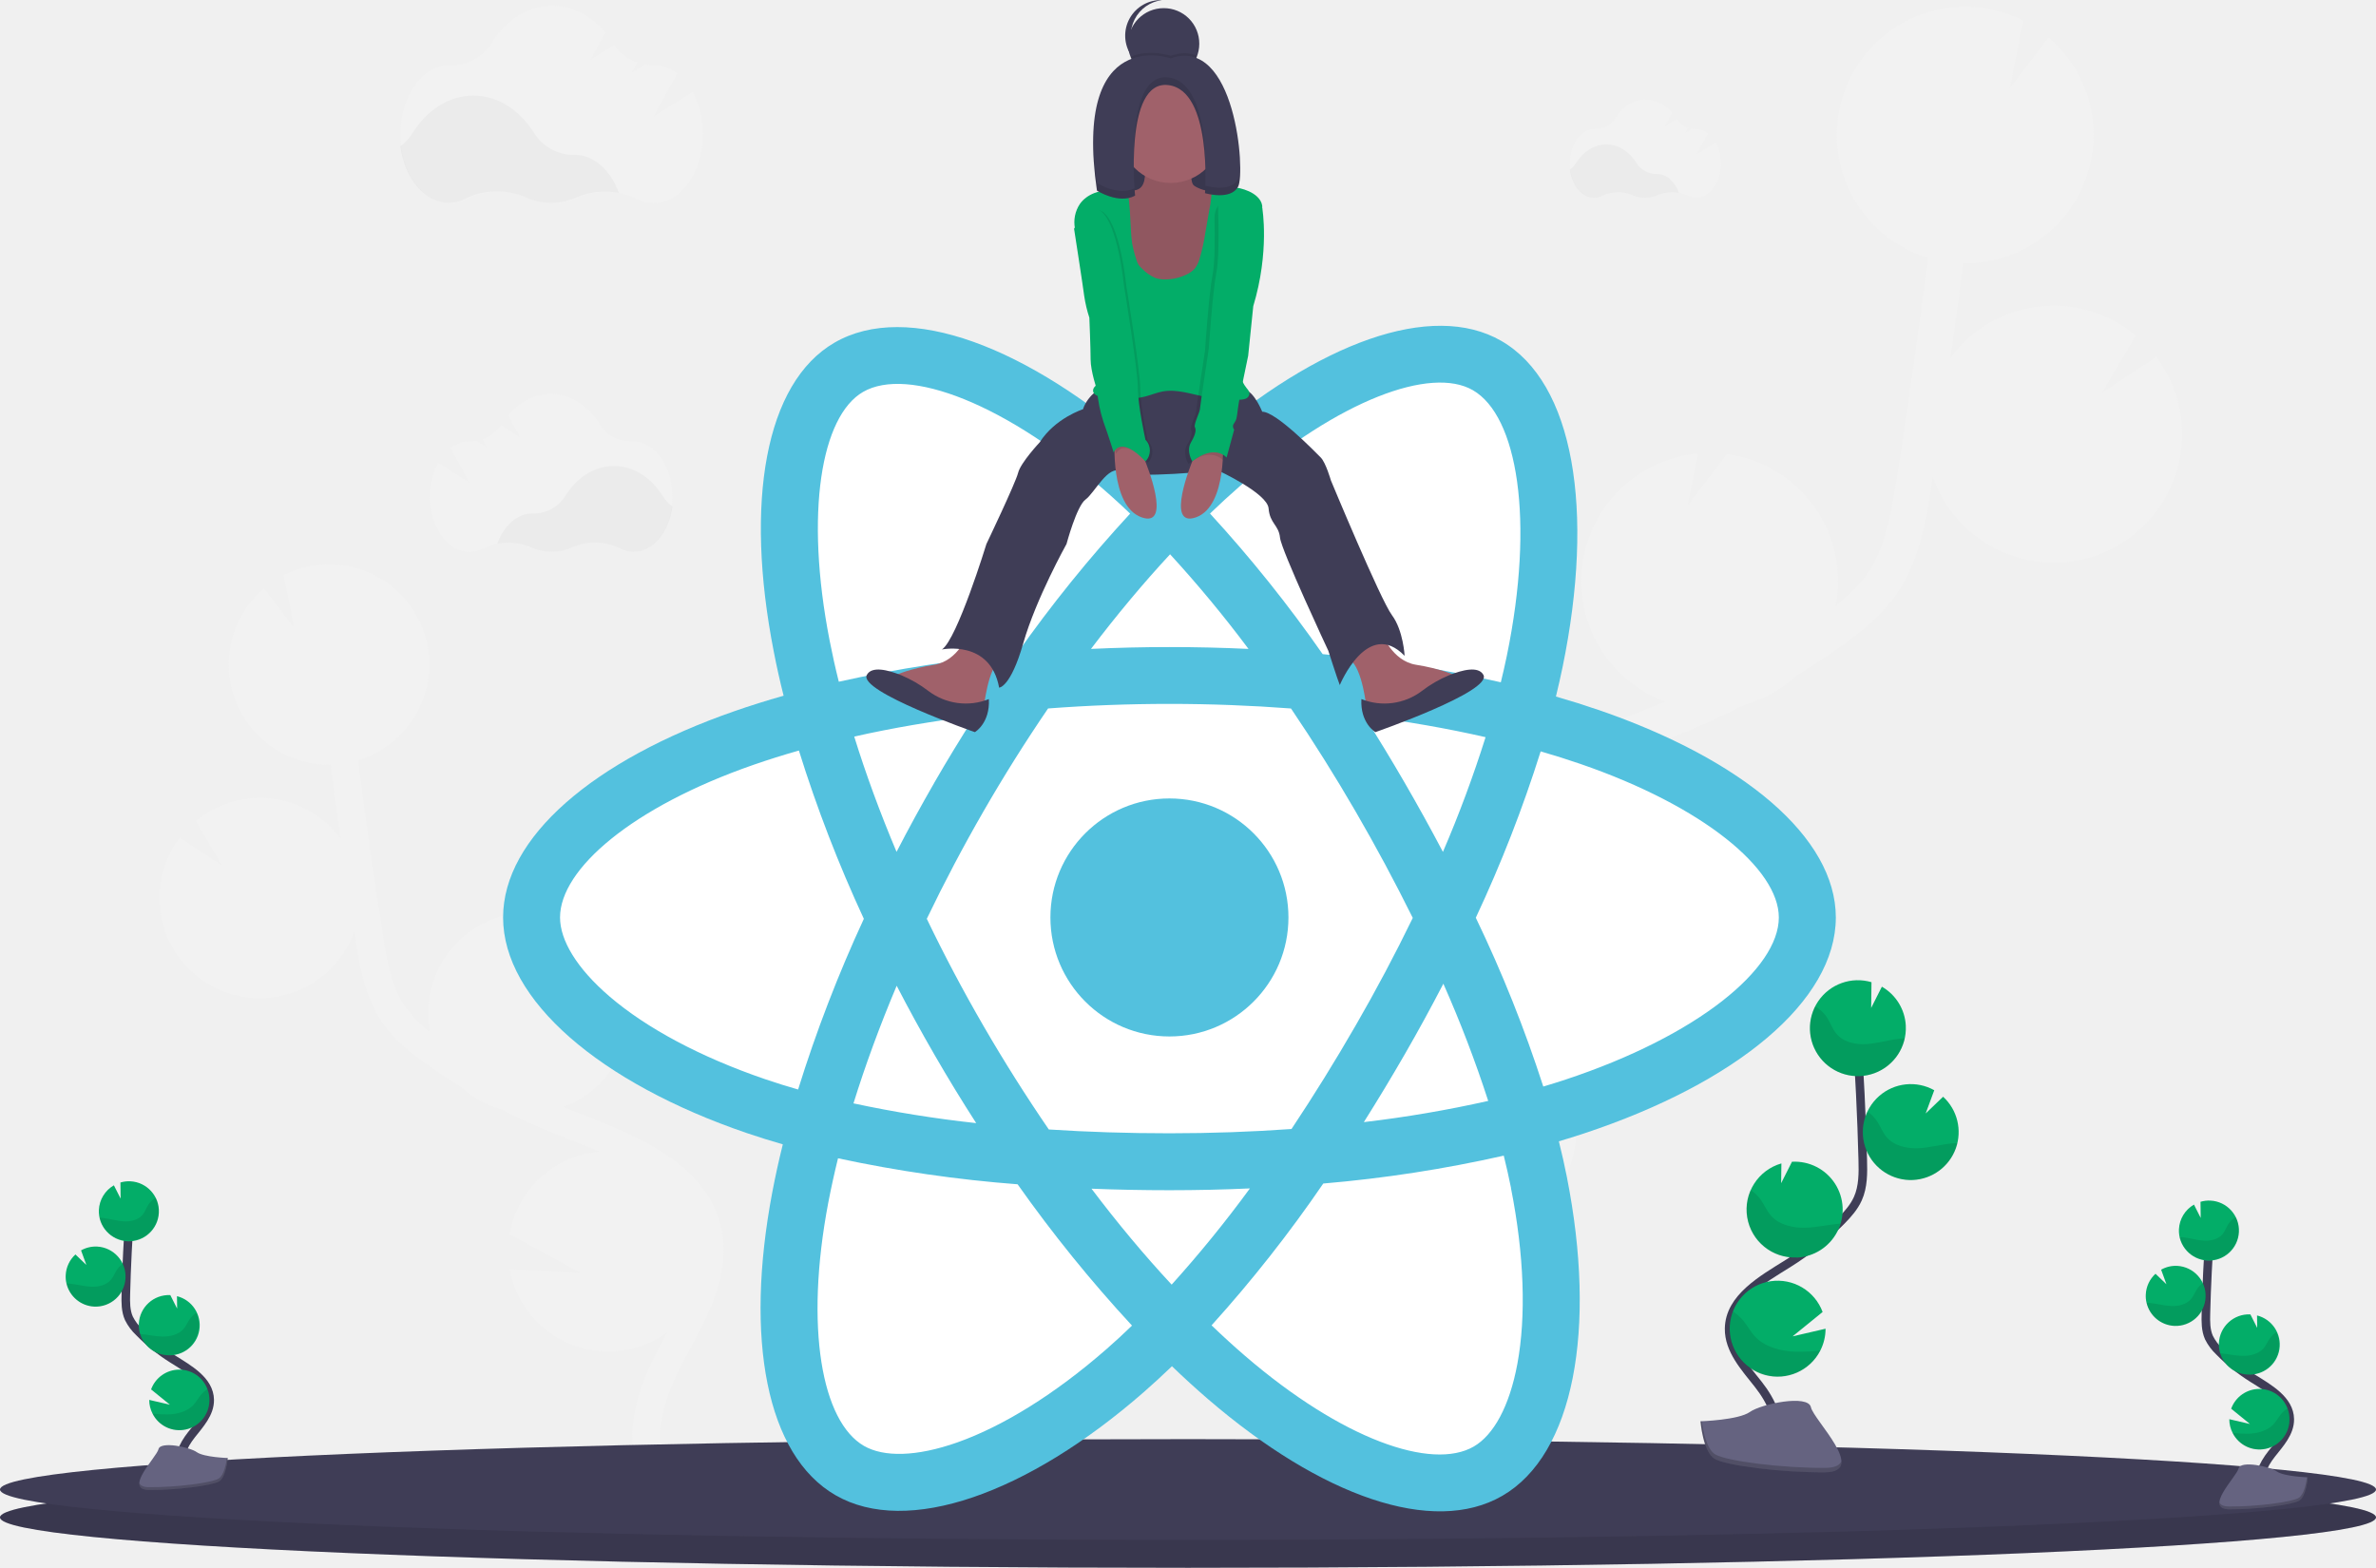
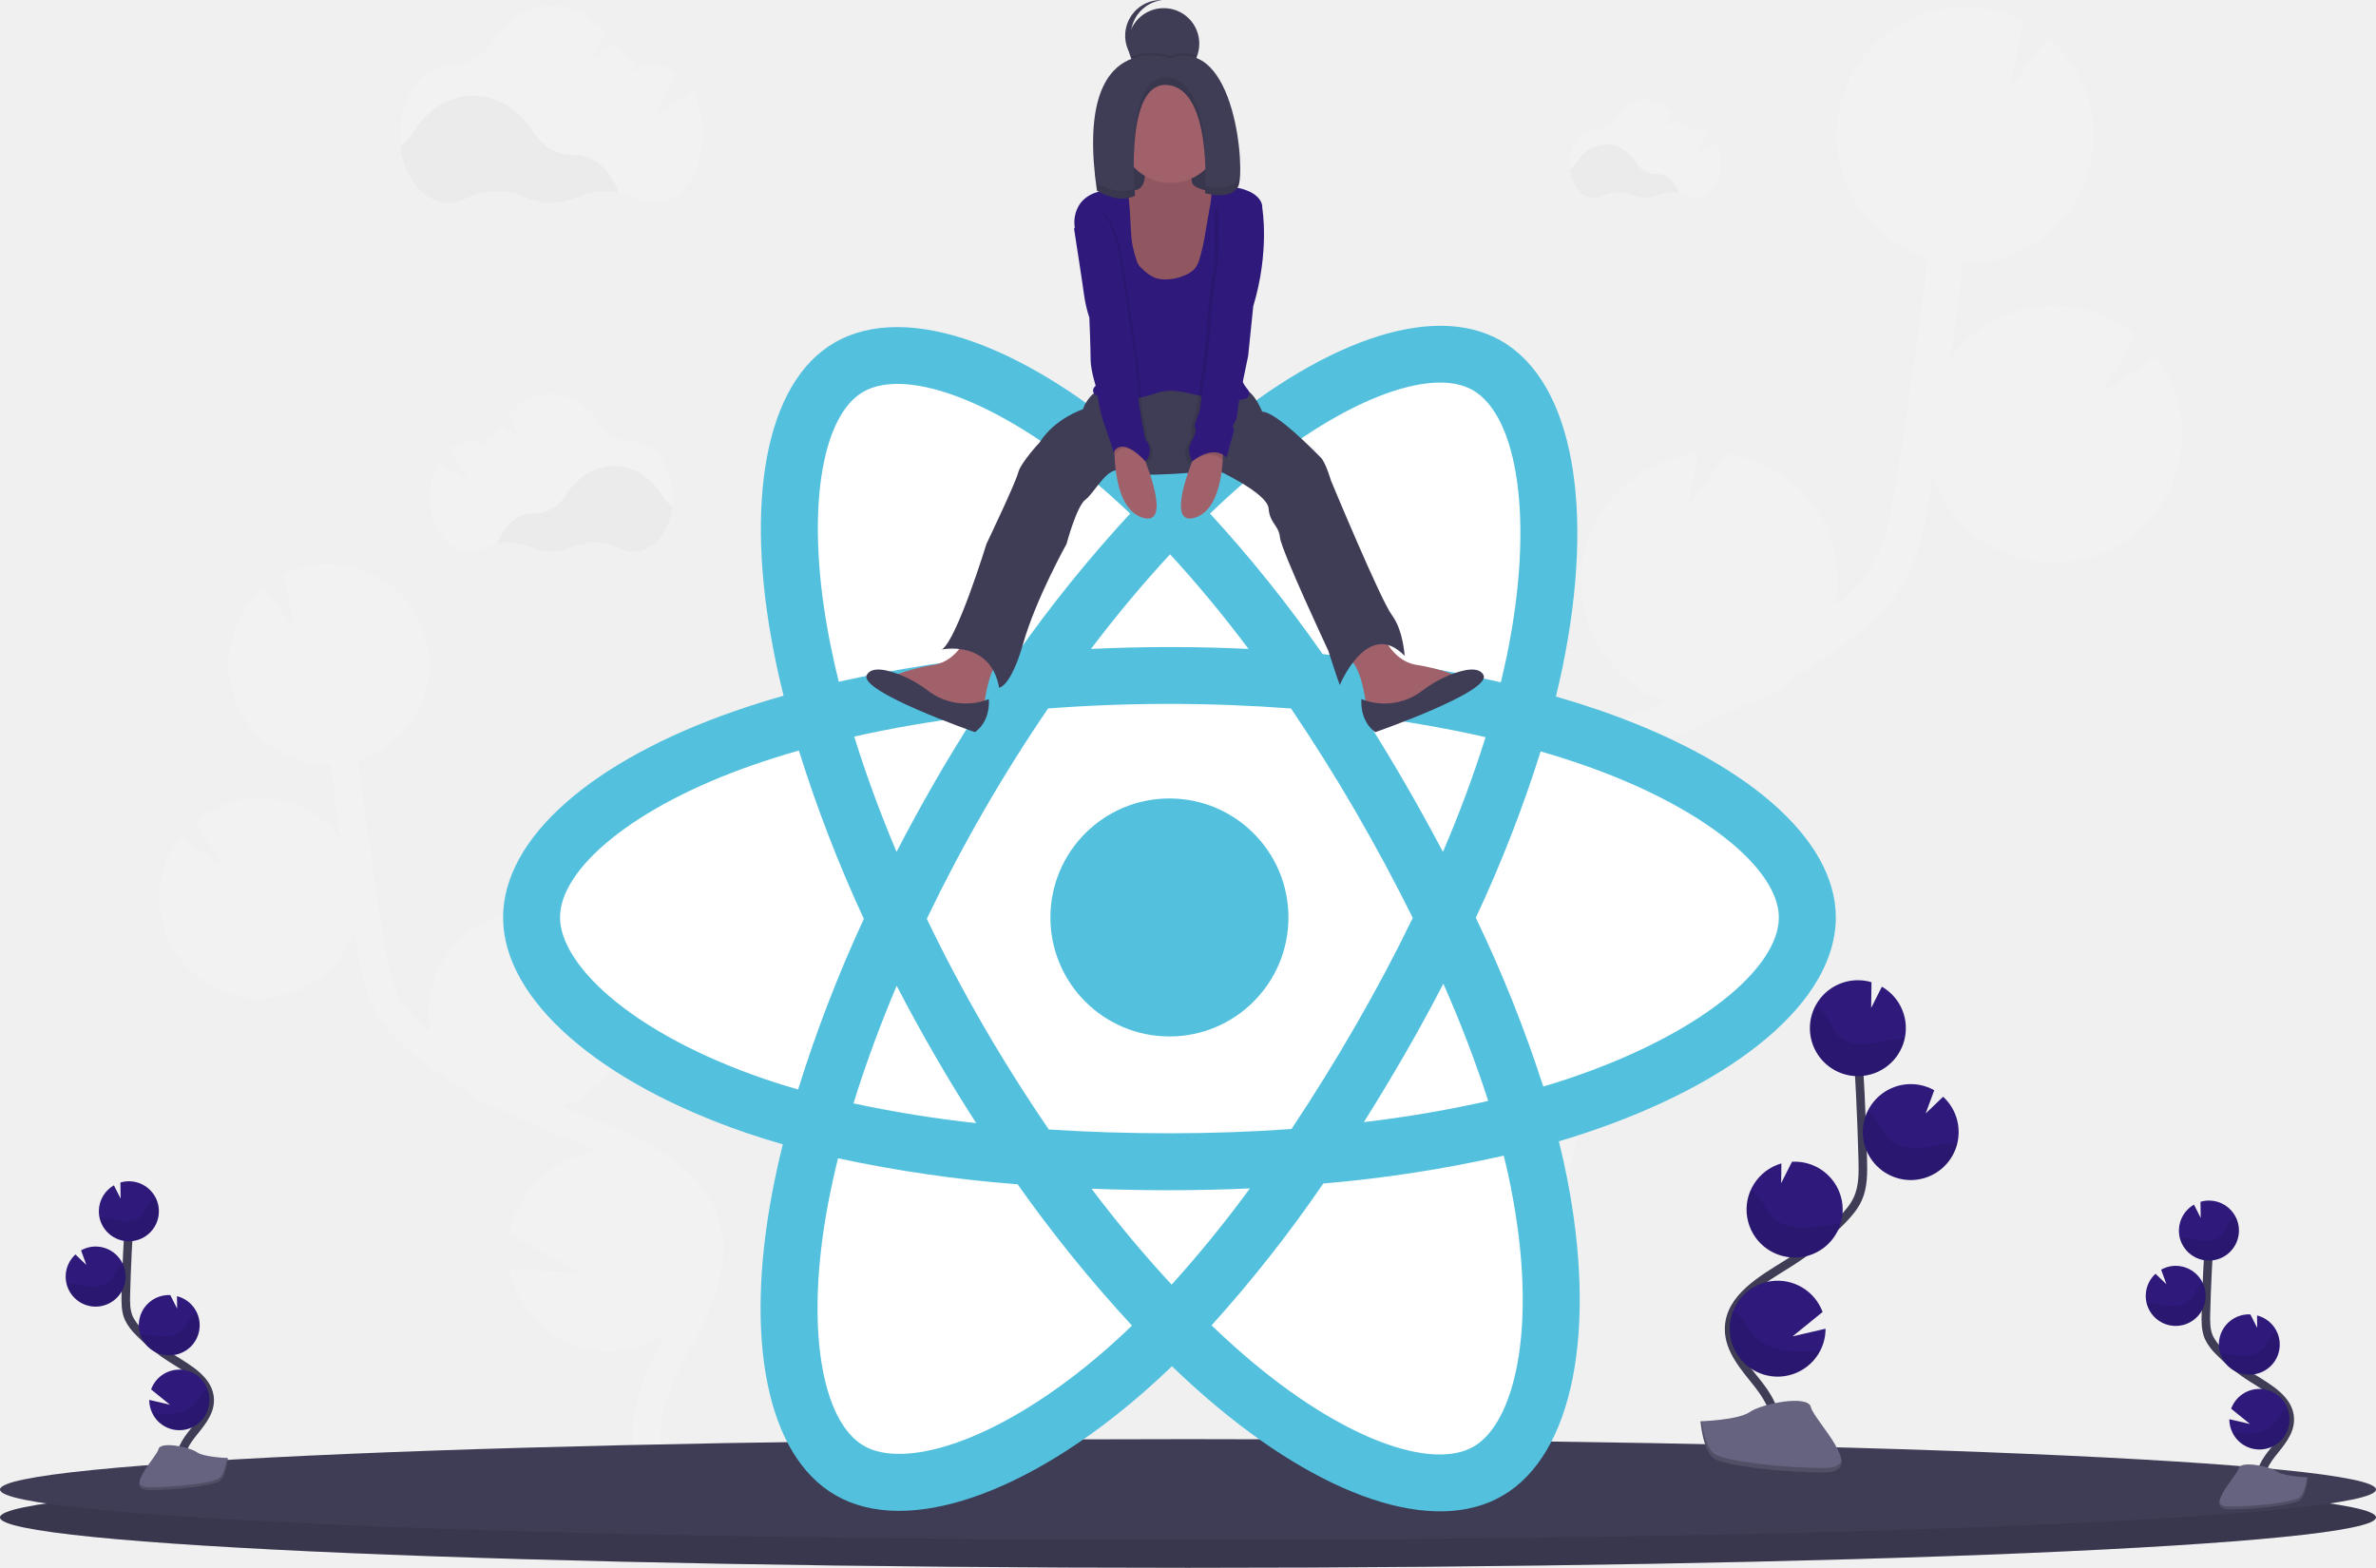
<svg xmlns="http://www.w3.org/2000/svg" data-name="Layer 1" width="1108" height="731.18" viewBox="0 0 1108 731.18">
  <path d="M767.68 330.79l6.89-2.7c.66-.26 1.31-.54 2-.81a59.85 59.85 0 0115.28-115.77l-4.8 24.2 18.22-23.92h.16a59.87 59.87 0 0151.16 67.45c-.15 1.13-.39 2.23-.6 3.34 5.61-4.43 10.87-9.32 14.81-15 8-11.54 10.71-25.76 13.47-43.17 5.47-34.48 10.4-69.34 14.84-104.18a59.83 59.83 0 01-42-65.36c.25-1.82.6-3.59 1-5.34.1-.44.2-.88.31-1.31.43-1.69.91-3.35 1.47-5 .09-.27.21-.52.3-.78.5-1.37 1-2.72 1.65-4 .22-.5.44-1 .67-1.47a57.69 57.69 0 012.22-4.19c.27-.45.56-.88.83-1.33.62-1 1.27-2 1.94-2.93.36-.5.71-1 1.08-1.49l.27-.39a59.81 59.81 0 0174.64-17l-6.24 31.49 18-23.64a59.5 59.5 0 0116.32 68.62h.07c-.17.4-.38.78-.55 1.18-.33.74-.67 1.47-1 2.2-.46.93-1 1.84-1.45 2.74-.38.68-.75 1.36-1.16 2-.59 1-1.23 1.9-1.87 2.83-.38.54-.73 1.1-1.12 1.63-1 1.39-2.12 2.72-3.26 4-.4.45-.83.86-1.25 1.3-.81.86-1.62 1.71-2.48 2.52-.53.5-1.09 1-1.64 1.46-.79.7-1.6 1.38-2.43 2-.59.47-1.19.92-1.79 1.36a77.101 77.101 0 01-4.45 2.96c-1 .61-2.05 1.17-3.1 1.72-.53.27-1 .57-1.59.83-1.58.77-3.2 1.48-4.85 2.11-.31.12-.64.21-.95.32-1.38.5-2.77 1-4.18 1.35-.61.17-1.23.31-1.85.46-1.15.28-2.31.54-3.48.76q-1 .18-2.07.33c-1.15.17-2.31.3-3.48.4-.69.06-1.37.12-2.07.16-1.26.06-2.53.07-3.8.06a2.08 2.08 0 00-.25 0q-2.82 22-5.92 44a59.82 59.82 0 0186.4-10.32l-15.68 26.58 25.21-16.59a59.68 59.68 0 0111.5 44.16 58.76 58.76 0 01-4.5 15.94 59.83 59.83 0 01-111.19-4c-.23 1.48-.45 3-.68 4.46-2.44 15.35-5.47 34.46-16.23 50-7.29 10.56-17.33 18.36-27.09 25.22q-9.52 6.7-19.48 12.77a59.85 59.85 0 01-24.53 13.74q-16 8.19-32.69 14.81l-6.95 2.72c-6.25 2.44-12.65 4.94-19 7.6 1 .09 2 .17 3 .3a59.9 59.9 0 0150.86 49.05l-42.31 23.11 42.18-1.89A59.16 59.16 0 01797 450.13a59.87 59.87 0 01-82.7 11.74l2.1 3.91c1.4 2.58 2.78 5.15 4.12 7.7 18.33 34.74 19.66 64.74 3.75 84.49l-13-10.45c15.49-19.22 3.2-49.77-5.5-66.27-1.32-2.5-2.68-5-4-7.56-11.77-21.83-25.12-46.57-19.77-72.9 8-39.7 51.05-56.5 85.68-70zM269.6 519.01l-5.38-2.11c-.52-.2-1-.43-1.54-.63a46.75 46.75 0 00-11.94-90.42l3.75 18.9-14.22-18.68h-.13a46.76 46.76 0 00-40 52.68c.12.89.31 1.74.47 2.61a55.84 55.84 0 01-11.56-11.73c-6.23-9-8.37-20.12-10.53-33.71-4.23-26.93-8.07-54.15-11.52-81.33a46.72 46.72 0 0032.77-51.05c-.2-1.42-.47-2.8-.79-4.17l-.24-1a48.36 48.36 0 00-1.15-3.88c-.07-.21-.16-.41-.24-.61a48.24 48.24 0 00-1.28-3.15c-.18-.38-.35-.77-.53-1.15-.54-1.11-1.11-2.2-1.73-3.26-.21-.36-.44-.7-.65-1-.49-.78-1-1.55-1.52-2.29-.28-.39-.55-.79-.84-1.17l-.21-.3a46.76 46.76 0 00-58.29-13.32l4.88 24.6-14.07-18.46a46.48 46.48 0 00-12.75 53.59h-.05c.13.31.29.61.43.92.26.58.52 1.15.8 1.72q.54 1.08 1.14 2.13c.29.54.58 1.07.9 1.59.46.75 1 1.48 1.46 2.21.3.42.57.86.88 1.27.8 1.08 1.65 2.12 2.54 3.13.31.35.65.67 1 1 .63.67 1.27 1.33 1.94 2 .41.4.85.77 1.28 1.14q.93.83 1.89 1.59c.46.36.93.71 1.4 1.06.68.49 1.37 1 2.06 1.41.47.31.94.61 1.42.9.79.48 1.6.91 2.42 1.34.42.22.82.45 1.24.66 1.24.6 2.5 1.15 3.79 1.64.24.1.5.16.74.25 1.07.39 2.16.75 3.27 1.06.47.13 1 .24 1.44.35.9.22 1.8.43 2.72.6l1.61.26c.9.13 1.81.23 2.72.31.54.05 1.07.09 1.62.12 1 .05 2 .06 3 .05h.19q2.2 17.22 4.62 34.41a46.71 46.71 0 00-67.48-8.14l12.14 20.64-19.68-12.95a46.57 46.57 0 00-9 34.49 45.8 45.8 0 003.53 12.46 46.73 46.73 0 0086.84-3.12c.18 1.15.35 2.32.53 3.48 1.9 12 4.27 26.92 12.67 39.08 5.7 8.24 13.54 14.33 21.16 19.69q7.44 5.24 15.21 10a46.88 46.88 0 0019.16 10.74c8.32 4.26 16.84 8.14 25.54 11.56l5.42 2.13c4.88 1.9 9.88 3.85 14.81 5.93-.78.07-1.57.13-2.36.24a46.77 46.77 0 00-39.72 38.27l33 18-32.94-1.47a46.78 46.78 0 0073.57 29.2c-.55 1-1.09 2-1.64 3.05-1.09 2-2.17 4-3.22 6-14.31 27.13-15.35 50.57-2.92 66l10.13-8.16c-12.1-15-2.5-38.87 4.3-51.76 1-1.95 2.09-3.92 3.16-5.9 9.19-17 19.61-36.37 15.46-56.94-6.21-30.94-39.86-44.02-66.9-54.6z" fill="#f2f2f2" />
  <ellipse cx="554" cy="707.68" rx="554" ry="23.5" fill="#3f3d56" />
  <ellipse cx="554" cy="707.68" rx="554" ry="23.5" opacity=".1" />
  <ellipse cx="554" cy="694.68" rx="554" ry="23.5" fill="#3f3d56" />
  <path d="M85 686.32c-3-5.51.4-12.26 4.28-17.18s8.61-10 8.51-16.29c-.14-9-9.7-14.31-17.33-19.08a84.78 84.78 0 01-15.56-12.51 23 23 0 01-4.78-6.4c-1.58-3.52-1.53-7.52-1.43-11.38q.5-19.26 1.9-38.48" fill="none" stroke="#3f3d56" stroke-miterlimit="10" stroke-width="4" />
-   <path d="M46.11 564.29a14 14 0 017-11.49l3.14 6.21-.09-7.52a13.86 13.86 0 014.62-.56 14 14 0 11-14.67 13.36zm25.03 95a14 14 0 0026.5-5.76 13.82 13.82 0 00-.91-5.69 14 14 0 00-26.27.15l8.77 7.13-9.64-2.24a13.89 13.89 0 001.55 6.41zm6.93-27.25a14 14 0 004.46-27.54l.07 5.79-3.18-6.29a14.04 14.04 0 00-1.31 28.05zM44 609.37a14.016 14.016 0 001.32-28 13.88 13.88 0 00-7.52 1.78l2.48 6.8-5.11-4.9a14 14 0 00-4.53 9.69 13.33 13.33 0 00.36 3.85 14 14 0 0013 10.78z" fill="#03ad68" />
+   <path d="M46.11 564.29a14 14 0 017-11.49l3.14 6.21-.09-7.52a13.86 13.86 0 014.62-.56 14 14 0 11-14.67 13.36zm25.03 95a14 14 0 0026.5-5.76 13.82 13.82 0 00-.91-5.69 14 14 0 00-26.27.15l8.77 7.13-9.64-2.24a13.89 13.89 0 001.55 6.41zm6.93-27.25a14 14 0 004.46-27.54l.07 5.79-3.18-6.29a14.04 14.04 0 00-1.31 28.05zM44 609.37a14.016 14.016 0 001.32-28 13.88 13.88 0 00-7.52 1.78l2.48 6.8-5.11-4.9a14 14 0 00-4.53 9.69 13.33 13.33 0 00.36 3.85 14 14 0 0013 10.78z" fill="#2f197b" />
  <path d="M48 568.03c3.24.36 6.39 1.37 9.64 1.57s6.82-.58 8.88-3.1c1.11-1.37 1.66-3.09 2.59-4.57a10.08 10.08 0 013.54-3.33 14 14 0 11-26.24 9.32c.53.02 1.06.06 1.59.11zm-4 41.34a14 14 0 0013.35-20 10.4 10.4 0 00-2.82 2.83c-1 1.51-1.61 3.25-2.78 4.64-2.19 2.57-5.92 3.41-9.31 3.25s-6.66-1.11-10-1.42c-.47 0-.94-.08-1.41-.09A14 14 0 0044 609.37zm34.07 22.67a14 14 0 0013.47-19.76 11.36 11.36 0 00-3 2.85c-1.09 1.54-1.77 3.31-3 4.73-2.36 2.64-6.34 3.57-9.93 3.48s-6.82-.93-10.28-1.19a14 14 0 0012.74 9.89zm-6.93 27.25a14 14 0 0026.5-5.76 13.82 13.82 0 00-.91-5.69 14 14 0 00-3.08 2.74c-1.34 1.63-2.21 3.47-3.76 5-2.87 2.82-7.5 4-11.62 4.09a62.35 62.35 0 01-7.13-.38z" opacity=".1" />
  <path d="M106.19 679.98s-11.08-.34-14.41-2.72-17-5.22-17.87-1.4-16.65 19-4.14 19.06 29.06-2 32.39-4 4.03-10.94 4.03-10.94z" fill="#656380" />
  <path d="M69.54 693.59c12.51.1 29.06-2 32.4-4 2.53-1.54 3.54-7.09 3.88-9.65h.37s-.7 8.93-4 11-19.89 4.08-32.39 4c-3.61 0-4.86-1.31-4.79-3.22.47 1.13 1.85 1.87 4.53 1.87z" opacity=".2" />
  <path d="M1055 695.32c-3-5.51.4-12.26 4.28-17.18s8.61-10 8.51-16.29c-.14-9-9.7-14.31-17.33-19.08a84.78 84.78 0 01-15.56-12.51 23 23 0 01-4.78-6.4c-1.58-3.52-1.53-7.52-1.43-11.38q.49-19.26 1.9-38.48" fill="none" stroke="#3f3d56" stroke-miterlimit="10" stroke-width="4" />
-   <path d="M1016.11 573.29a14 14 0 017-11.49l3.14 6.21-.09-7.52a13.86 13.86 0 014.62-.56 14 14 0 11-14.68 13.36zm25.03 95a14 14 0 0026.5-5.76 13.82 13.82 0 00-.91-5.69 14 14 0 00-26.27.15l8.77 7.13-9.64-2.24a13.89 13.89 0 001.55 6.41zm6.93-27.25a14 14 0 004.46-27.54l.07 5.79-3.18-6.29a14.04 14.04 0 00-1.31 28.05zM1014 618.37a14.016 14.016 0 001.32-28 13.88 13.88 0 00-7.52 1.78l2.48 6.8-5.11-4.9a14 14 0 00-4.53 9.69 13.33 13.33 0 00.36 3.85 14 14 0 0013 10.78z" fill="#03ad68" />
+   <path d="M1016.11 573.29a14 14 0 017-11.49l3.14 6.21-.09-7.52a13.86 13.86 0 014.62-.56 14 14 0 11-14.68 13.36zm25.03 95a14 14 0 0026.5-5.76 13.82 13.82 0 00-.91-5.69 14 14 0 00-26.27.15l8.77 7.13-9.64-2.24a13.89 13.89 0 001.55 6.41zm6.93-27.25a14 14 0 004.46-27.54l.07 5.79-3.18-6.29a14.04 14.04 0 00-1.31 28.05zM1014 618.37a14.016 14.016 0 001.32-28 13.88 13.88 0 00-7.52 1.78l2.48 6.8-5.11-4.9a14 14 0 00-4.53 9.69 13.33 13.33 0 00.36 3.85 14 14 0 0013 10.78z" fill="#2f197b" />
  <path d="M1018 577.03c3.24.36 6.39 1.37 9.64 1.57s6.82-.58 8.88-3.1c1.11-1.37 1.66-3.09 2.59-4.57a10.08 10.08 0 013.54-3.33 14 14 0 11-26.24 9.32c.53.02 1.06.06 1.59.11zm-4 41.34a14 14 0 0013.35-20 10.4 10.4 0 00-2.82 2.83c-1 1.51-1.61 3.25-2.78 4.64-2.19 2.57-5.92 3.41-9.31 3.25s-6.66-1.11-10-1.42c-.47 0-.94-.08-1.41-.09a14 14 0 0012.97 10.79zm34.07 22.67a14 14 0 0013.47-19.76 11.36 11.36 0 00-3 2.85c-1.09 1.54-1.77 3.31-3 4.73-2.36 2.64-6.34 3.57-9.93 3.48s-6.82-.93-10.28-1.19a14 14 0 0012.74 9.89zm-6.93 27.25a14 14 0 0026.5-5.76 13.82 13.82 0 00-.91-5.69 14 14 0 00-3.08 2.74c-1.34 1.63-2.21 3.47-3.76 5-2.87 2.82-7.5 4-11.62 4.09a62.35 62.35 0 01-7.13-.38z" opacity=".1" />
  <path d="M1076.19 688.98s-11.08-.34-14.41-2.72-17-5.22-17.87-1.4-16.65 19-4.14 19.06 29.06-2 32.39-4 4.03-10.94 4.03-10.94z" fill="#656380" />
  <path d="M1039.54 702.59c12.51.1 29.06-2 32.4-4 2.53-1.54 3.54-7.09 3.88-9.65h.37s-.7 8.93-4 11-19.89 4.08-32.39 4c-3.61 0-4.86-1.31-4.79-3.22.47 1.13 1.85 1.87 4.53 1.87z" opacity=".2" />
  <path d="M745.57 331.15q-9.92-3.4-20-6.3 1.66-6.79 3.09-13.65c15.14-73.51 5.24-132.73-28.57-152.22-32.42-18.7-85.44.8-139 47.39q-7.92 6.92-15.47 14.2-5.07-4.85-10.3-9.51c-56.11-49.83-112.32-70.82-146.14-51.27-32.39 18.75-42 74.42-28.35 144.09q2 10.35 4.59 20.58c-7.95 2.26-15.64 4.67-23 7.24-65.79 22.89-107.81 58.89-107.81 96.18 0 38.51 45.11 77.14 113.64 100.56q8.34 2.83 16.8 5.26-2.74 11-4.88 22.18c-13 68.46-2.84 122.82 29.46 141.45 33.37 19.26 89.37-.54 143.89-48.2 4.31-3.77 8.63-7.77 13-11.95q8.18 7.89 16.79 15.32c52.82 45.45 105 63.81 137.26 45.12 33.33-19.29 44.16-77.69 30.1-148.73q-1.6-8.14-3.73-16.61 5.91-1.74 11.56-3.61c71.24-23.6 117.6-61.76 117.6-100.79 0-37.43-43.38-73.62-110.5-96.73z" fill="#53c1de" />
  <path d="M730.12 503.47c-3.4 1.13-6.88 2.21-10.44 3.27a621.6 621.6 0 00-31.47-78.73 623.06 623.06 0 0030.25-77.58c6.35 1.84 12.53 3.78 18.47 5.83 57.51 19.79 92.59 49.06 92.59 71.62 0 24-37.89 55.21-99.4 75.59zm-25.52 50.58c6.22 31.41 7.1 59.81 3 82-3.7 19.95-11.14 33.25-20.34 38.58-19.59 11.33-61.47-3.4-106.64-42.27q-7.77-6.69-15.63-14.25a624.23 624.23 0 0052.09-66.14 620.2 620.2 0 0084.17-13q1.9 7.68 3.37 15zM446.48 672.69c-19.14 6.76-34.38 6.95-43.59 1.64-19.6-11.31-27.75-55-16.63-113.5q2-10.37 4.53-20.63a625.79 625.79 0 0083.75 12.13 645.09 645.09 0 0053.35 65.9q-5.79 5.61-11.84 10.91c-24.11 21.08-48.28 36-69.57 43.55zm-89.64-169.37c-30.31-10.36-55.33-23.82-72.49-38.5-15.41-13.2-23.19-26.31-23.19-36.94 0-22.63 33.74-51.5 90-71.11q10.6-3.69 21.39-6.73a637.08 637.08 0 0030.29 78.48 646.29 646.29 0 00-30.66 79.6q-7.74-2.21-15.34-4.8zm30.05-204.54c-11.68-59.69-3.93-104.72 15.59-116 20.79-12 66.76 5.12 115.22 48.15 3.1 2.75 6.21 5.63 9.32 8.6a635.89 635.89 0 00-52.93 65.52 648.42 648.42 0 00-82.93 12.89q-2.39-9.52-4.27-19.15zM655 364.97q-9.11-15.74-18.89-31.08c19.83 2.51 38.82 5.83 56.66 9.91a565.54 565.54 0 01-19.89 53.51q-8.61-16.35-17.88-32.34zM545.64 258.5a569.3 569.3 0 0136.57 44.14q-36.71-1.73-73.45 0c12.07-15.92 24.44-30.72 36.88-44.13zm-110 106.65q-9.15 15.87-17.55 32.14c-7.73-18.33-14.34-36.36-19.74-53.77 17.73-4 36.64-7.21 56.34-9.68q-9.92 15.44-19.07 31.31zm19.61 158.65a564.64 564.64 0 01-57.25-9.21c5.49-17.71 12.25-36.13 20.15-54.86q8.43 16.29 17.61 32.16 9.34 16.19 19.47 31.91zm91.14 75.33c-12.6-13.54-25.15-28.54-37.39-44.75q17.85.71 36.36.71 19 0 37.51-.84a563.94 563.94 0 01-36.5 44.88zm126.69-140.35A562.82 562.82 0 01694 513.44a561.35 561.35 0 01-58 9.89q9.85-15.63 19.08-31.63 9.38-16.26 18-32.92zm-41 19.66q-14.12 24.52-29.81 48.1c-18.44 1.32-37.49 2-56.91 2s-38.15-.6-56.27-1.78q-16.09-23.5-30.39-48.17t-26.51-50.08q12.27-25.53 26.43-50.1 14.14-24.56 30.13-48c18.49-1.4 37.43-2.13 56.59-2.13s38.22.74 56.69 2.14q15.81 23.37 30 47.81t26.79 49.87q-12.45 25.62-26.71 50.3zm54.77-296.46c20.81 12 28.9 60.4 15.83 123.87q-1.29 6.19-2.8 12.35a635.74 635.74 0 00-83.09-13.13 625.16 625.16 0 00-52.53-65.56q7-6.74 14.29-13.11c45.88-39.93 88.76-55.69 108.3-44.42z" fill="#fff" />
  <path d="M545.34 372.38a55.5 55.5 0 11-55.5 55.5 55.49 55.49 0 0155.5-55.5" fill="#53c1de" />
  <path d="M559.26 20.4a16.6 16.6 0 11-16.6-16.6 16.52 16.52 0 0116.6 16.6z" fill="#3f3d56" />
  <path d="M529.4 24.59A16.62 16.62 0 01541.89.05a16.6 16.6 0 101.41 33.07 16.6 16.6 0 01-13.9-8.53zm-7.49 18.93h44.47v69.37h-44.47z" fill="#3f3d56" />
  <path opacity=".1" d="M521.91 43.52h44.47v69.37h-44.47z" />
  <path d="M451.66 295.2s-4.75 13.05-16 14.83-17.79 4.74-17.79 4.74l26.68 17.19 14.23-1.78s1.78-18.38 7.71-22.53-14.83-12.45-14.83-12.45zm192.68 0s4.75 13.05 16 14.83 17.79 4.74 17.79 4.74l-26.68 17.19-14.23-1.78s-1.78-18.38-7.71-22.53 14.83-12.45 14.83-12.45z" fill="#a0616a" />
  <path d="M514.5 180.18s-7.11 3.56-9.48 10.68c0 0-13 4.15-20.16 15.41 0 0-8.9 9.49-10.08 14.23S460 253.7 460 253.7s-13.64 44.47-20.75 49.21c0 0 22.53-4.74 26.68 17.79 0 0 5.33 0 11.26-20.75s20.16-46.25 20.16-46.25 4.74-17.78 8.89-20.75 10.67-16.6 16.6-13 45.06-.6 45.06-.6 23.1 10.64 23.68 17.75 4.74 7.71 5.33 13.64 22.53 52.76 22.53 52.76 4.15 13 5.34 16c0 0 13-31.42 30.24-13.63 0 0-.6-11.86-5.93-19s-28.46-62.84-28.46-62.84-2.37-8.3-4.74-10.67-20.76-21.35-27.28-21.35c0 0-3.55-8.89-7.7-10.08zm-53.36 145.85a28.89 28.89 0 01-28.22-3.79 56.37 56.37 0 00-12.59-7.3c-6.29-2.54-13.81-4.42-16.1-.17-4.15 7.71 50.39 26.68 50.39 26.68s7.12-4.15 6.52-15.42zm173.72 0a28.89 28.89 0 0028.22-3.79 56.37 56.37 0 0112.59-7.3c6.29-2.54 13.81-4.42 16.1-.17 4.15 7.71-50.39 26.68-50.39 26.68s-7.12-4.15-6.52-15.42z" fill="#3f3d56" />
  <path d="M533.88 82.67c-.22 2.06-.9 4.29-2.66 5.38-1.44.9-3.26.83-4.92 1.17a11.46 11.46 0 00-7.82 6.77 17.51 17.51 0 00-.75 10.55 39.22 39.22 0 001.52 5.06c1.74 4.92 3.84 9.8 7.09 13.89a59 59 0 009.3 8.77c2.11 1.72 4.29 3.47 6.89 4.28a21.75 21.75 0 005.4.72c2.25.1 4.65.17 6.6-.95 3-1.73 3.89-5.55 5.52-8.62 1.38-2.6 3.44-4.81 4.73-7.46a29.49 29.49 0 002-6.52l2.77-12.3c1-4.47 1.92-9.51-.59-13.34a2.28 2.28 0 00-.74-.77 2.79 2.79 0 00-1.52-.15 16.44 16.44 0 01-9.15-2.09 3.93 3.93 0 01-1.15-.9 4.72 4.72 0 01-.7-2.12 22.2 22.2 0 00-1.28-4.45 3 3 0 00-.87-1.34 3.15 3.15 0 00-1.41-.47 114.47 114.47 0 00-12.93-1.35c-1.42-.07-3.56-.64-4.54.62s-.67 4.12-.79 5.62z" fill="#a0616a" />
  <path d="M533.88 82.67c-.22 2.06-.9 4.29-2.66 5.38-1.44.9-3.26.83-4.92 1.17a11.46 11.46 0 00-7.82 6.77 17.51 17.51 0 00-.75 10.55 39.22 39.22 0 001.52 5.06c1.74 4.92 3.84 9.8 7.09 13.89a59 59 0 009.3 8.77c2.11 1.72 4.29 3.47 6.89 4.28a21.75 21.75 0 005.4.72c2.25.1 4.65.17 6.6-.95 3-1.73 3.89-5.55 5.52-8.62 1.38-2.6 3.44-4.81 4.73-7.46a29.49 29.49 0 002-6.52l2.77-12.3c1-4.47 1.92-9.51-.59-13.34a2.28 2.28 0 00-.74-.77 2.79 2.79 0 00-1.52-.15 16.44 16.44 0 01-9.15-2.09 3.93 3.93 0 01-1.15-.9 4.72 4.72 0 01-.7-2.12 22.2 22.2 0 00-1.28-4.45 3 3 0 00-.87-1.34 3.15 3.15 0 00-1.41-.47 114.47 114.47 0 00-12.93-1.35c-1.42-.07-3.56-.64-4.54.62s-.67 4.12-.79 5.62z" opacity=".1" />
-   <path d="M525.85 89.74a26.93 26.93 0 00-7.13-1.12c-5.72-.14-11.84 1.83-15.14 6.5a15.34 15.34 0 00-2.29 11.47 23.57 23.57 0 005.2 10.66 32 32 0 014 5.24c1.58 3 1.63 6.59 2.06 10 1 8.12 4.46 15.75 5.83 23.82s.19 17.42-6.18 22.55c-1.07.86-2.37 1.77-2.46 3.14-.14 2.19 2.71 3.12 4.9 3.33 6.55.62 13.27 1.23 19.63-.46 2.63-.7 5.17-1.79 7.85-2.29 6.8-1.27 13.64 1.34 20.45 2.59a90.61 90.61 0 0014.91 1.21 7.94 7.94 0 003.43-.45 2.75 2.75 0 001.74-2.74 4.76 4.76 0 00-1.18-2c-3.44-4.25-4.49-9.9-5.43-15.29l-3.15-18.11c-1.69-9.68-3.26-20.2 1.32-28.89 3.29-6.25 9.36-10.65 12.83-16.8a9.84 9.84 0 001.55-6.28c-.52-3.09-3.31-5.3-6.17-6.59a23.21 23.21 0 00-17.42-.64c.1 4.33-1 8.71-1.71 13l-1.21 7a88.83 88.83 0 01-2.71 12.2 12.85 12.85 0 01-2.17 4.42 11.43 11.43 0 01-3.83 2.79 22.83 22.83 0 01-10.14 2.32 13.54 13.54 0 01-4.48-.69 19 19 0 01-6.17-4.34 10.11 10.11 0 01-1.63-1.77 9.93 9.93 0 01-1.11-2.67 55.42 55.42 0 01-1.91-7.48c-.3-1.94-.4-3.91-.54-5.87-.39-5.79-.39-12.19-1.54-17.76z" fill="#03ad68" />
+   <path d="M525.85 89.74a26.93 26.93 0 00-7.13-1.12c-5.72-.14-11.84 1.83-15.14 6.5a15.34 15.34 0 00-2.29 11.47 23.57 23.57 0 005.2 10.66 32 32 0 014 5.24c1.58 3 1.63 6.59 2.06 10 1 8.12 4.46 15.75 5.83 23.82s.19 17.42-6.18 22.55c-1.07.86-2.37 1.77-2.46 3.14-.14 2.19 2.71 3.12 4.9 3.33 6.55.62 13.27 1.23 19.63-.46 2.63-.7 5.17-1.79 7.85-2.29 6.8-1.27 13.64 1.34 20.45 2.59a90.61 90.61 0 0014.91 1.21 7.94 7.94 0 003.43-.45 2.75 2.75 0 001.74-2.74 4.76 4.76 0 00-1.18-2c-3.44-4.25-4.49-9.9-5.43-15.29l-3.15-18.11c-1.69-9.68-3.26-20.2 1.32-28.89 3.29-6.25 9.36-10.65 12.83-16.8a9.84 9.84 0 001.55-6.28c-.52-3.09-3.31-5.3-6.17-6.59a23.21 23.21 0 00-17.42-.64c.1 4.33-1 8.71-1.71 13l-1.21 7a88.83 88.83 0 01-2.71 12.2 12.85 12.85 0 01-2.17 4.42 11.43 11.43 0 01-3.83 2.79 22.83 22.83 0 01-10.14 2.32 13.54 13.54 0 01-4.48-.69 19 19 0 01-6.17-4.34 10.11 10.11 0 01-1.63-1.77 9.93 9.93 0 01-1.11-2.67 55.42 55.42 0 01-1.91-7.48c-.3-1.94-.4-3.91-.54-5.87-.39-5.79-.39-12.19-1.54-17.76z" fill="#2f197b" />
  <path d="M519.84 204.49s-2.37 31.43 12.45 36.76 1.78-26.09 1.78-26.09l-4.75-9.48zm50.39 0s2.37 31.43-12.45 36.76-1.78-26.09-1.78-26.09l4.75-9.48z" fill="#a0616a" />
  <path d="M506.79 99.59l-4.74 7.71s4.15 26.68 4.74 31.42a62.2 62.2 0 002.38 10.08s.59 14.23.59 19.57 3 14.23 3 14.23a64.82 64.82 0 003 14.82c2.37 6.52 4.74 14.23 4.74 14.23s3-8.3 14.82 4.15a7.18 7.18 0 000-10.08s-3.55-16-3.55-24.31-6.53-48-6.53-48-4.24-45.12-18.45-33.82z" opacity=".1" />
-   <path d="M505.61 98.96l-4.74 7.71s4.15 26.68 4.74 31.42a61.84 61.84 0 002.39 10.08s.59 14.23.59 19.56 3 14.23 3 14.23a64.53 64.53 0 003 14.82c2.37 6.53 4.75 14.23 4.75 14.23s3-8.3 14.82 4.15a7.18 7.18 0 000-10.07s-3.56-16-3.56-24.31-6.52-48-6.52-48-4.24-45.09-18.47-33.82z" fill="#03ad68" />
+   <path d="M505.61 98.96l-4.74 7.71s4.15 26.68 4.74 31.42a61.84 61.84 0 002.39 10.08s.59 14.23.59 19.56 3 14.23 3 14.23a64.53 64.53 0 003 14.82c2.37 6.53 4.75 14.23 4.75 14.23s3-8.3 14.82 4.15a7.18 7.18 0 000-10.07s-3.56-16-3.56-24.31-6.52-48-6.52-48-4.24-45.09-18.47-33.82z" fill="#2f197b" />
  <path d="M583.87 94.81l3 3.53s3.49 20.18-4.22 45.68l-2.37 23.12s-4.15 19.57-4.74 24.31-.59 5.33-1.78 7.11a2.29 2.29 0 000 3l-3.56 13s-5.33-6.52-16 1.78c0 0-3-4.74-.6-8.89s2.37-5.93 1.78-7.12 2.37-7.11 2.37-8.3 4.18-28.44 4.18-28.44 1.78-26.68 3.56-35.57c1.09-5.47 1.07-17.66.88-26.24-.19-8.94 10.63-13.78 17-7.5.15.16.33.31.5.53z" opacity=".1" />
-   <path d="M585.65 93.59l3 3.53s3.49 20.19-4.22 45.68l-2.37 23.12s-4.15 19.57-4.74 24.31-.6 5.34-1.78 7.12a2.28 2.28 0 000 3L572 213.39s-5.33-6.53-16 1.77c0 0-3-4.74-.59-8.89s2.37-5.93 1.78-7.11 2.37-7.12 2.37-8.3 4.15-28.46 4.15-28.46 1.78-26.68 3.56-35.58.59-35.57.59-35.57 9.49-6.52 17.79 2.34z" fill="#03ad68" />
+   <path d="M585.65 93.59l3 3.53s3.49 20.19-4.22 45.68l-2.37 23.12s-4.15 19.57-4.74 24.31-.6 5.34-1.78 7.12a2.28 2.28 0 000 3L572 213.39s-5.33-6.53-16 1.77c0 0-3-4.74-.59-8.89s2.37-5.93 1.78-7.11 2.37-7.12 2.37-8.3 4.15-28.46 4.15-28.46 1.78-26.68 3.56-35.58.59-35.57.59-35.57 9.49-6.52 17.79 2.34z" fill="#2f197b" />
  <circle cx="545.92" cy="61.61" r="23.72" fill="#a0616a" />
  <path d="M558.29 26a16.6 16.6 0 01-31.09.44c9.26-3.73 18.72-.41 18.72-.41 4.73-1.66 8.83-1.51 12.37-.03z" opacity=".1" />
  <path d="M545.92 27.22s-45.65-16-34.38 61.66c0 0 10.08 6.52 17.78 2.37 0 0-5.33-53.95 15.42-51.58s17.19 50.4 17.19 50.4 11.86 3.55 15.42-3-1.19-70.48-31.43-59.85z" fill="#3f3d56" />
  <path d="M544.74 36.11c-14.24-1.62-16.2 23.27-16 39.05.17-15.69 2.81-37 16-35.49 14.81 1.69 17.24 26.66 17.41 40.8.17-12.98-1.25-42.51-17.41-44.36zm-33.2 49.21a159.38 159.38 0 01-1.77-20.53 152.12 152.12 0 001.77 24.09s10.08 6.52 17.78 2.37c0 0-.12-1.28-.26-3.43-7.67 3.87-17.52-2.5-17.52-2.5zm65.81-1.73c-3.32 6.08-13.83 3.41-15.25 3-.07 2.2-.17 3.52-.17 3.52s11.86 3.55 15.42-3c.73-1.34 1.11-5.13 1-10.2-.1 3.25-.45 5.68-1 6.68z" opacity=".1" />
  <path d="M826.73 672.96c4.74-8.78-.64-19.54-6.82-27.37s-13.73-16-13.57-26c.23-14.35 15.45-22.81 27.62-30.42a134.77 134.77 0 0024.79-19.93c3-3.05 5.87-6.31 7.62-10.21 2.52-5.6 2.45-12 2.29-18.12q-.79-30.71-3-61.34" fill="none" stroke="#3f3d56" stroke-miterlimit="10" stroke-width="4" />
-   <path d="M888.74 478.49a22.31 22.31 0 00-11.16-18.32l-5 9.9.15-12a22.37 22.37 0 1016 20.41zm-39.88 151.39a22.36 22.36 0 111.08-18l-14 11.37 15.37-3.57a22.25 22.25 0 01-2.45 10.2zm-11.05-43.43a22.37 22.37 0 01-7.09-43.86l-.12 9.22 5.06-10h.06a22.37 22.37 0 112.09 44.69zm54.3-36.13a22.37 22.37 0 119.89-41.86l-4 10.83 8.13-7.8a22.37 22.37 0 01-14.07 38.83z" fill="#03ad68" />
+   <path d="M888.74 478.49a22.31 22.31 0 00-11.16-18.32l-5 9.9.15-12a22.37 22.37 0 1016 20.41zm-39.88 151.39a22.36 22.36 0 111.08-18l-14 11.37 15.37-3.57a22.25 22.25 0 01-2.45 10.2zm-11.05-43.43a22.37 22.37 0 01-7.09-43.86l-.12 9.22 5.06-10h.06a22.37 22.37 0 112.09 44.69zm54.3-36.13a22.37 22.37 0 119.89-41.86l-4 10.83 8.13-7.8a22.37 22.37 0 01-14.07 38.83z" fill="#2f197b" />
  <path d="M885.74 484.45c-5.17.57-10.19 2.18-15.37 2.5s-10.87-.92-14.14-5c-1.77-2.17-2.65-4.91-4.14-7.28a16 16 0 00-5.63-5.3 22.37 22.37 0 1041.81 14.84c-.85.09-1.69.15-2.53.24zm6.37 65.87a22.39 22.39 0 01-21.28-31.91 16.37 16.37 0 014.5 4.51c1.59 2.4 2.56 5.18 4.43 7.39 3.48 4.09 9.44 5.43 14.84 5.19s10.6-1.78 16-2.28c.75-.06 1.5-.11 2.26-.13a22.37 22.37 0 01-20.75 17.23zm-54.3 36.13a22.37 22.37 0 01-21.46-31.49 17.83 17.83 0 014.73 4.55c1.74 2.45 2.82 5.27 4.86 7.54 3.77 4.2 10.11 5.68 15.83 5.54 5.54-.12 10.87-1.48 16.38-1.9a22.36 22.36 0 01-20.34 15.76zm11.05 43.43a22.37 22.37 0 01-40.78-18.29 22.27 22.27 0 014.91 4.38c2.13 2.59 3.53 5.53 6 7.94 4.57 4.49 11.95 6.34 18.52 6.51a97.1 97.1 0 0011.35-.54z" opacity=".1" />
  <path d="M793 662.85s17.65-.54 23-4.33 27.16-8.31 28.48-2.24 26.53 30.22 6.6 30.38-46.31-3.1-51.62-6.34-6.46-17.47-6.46-17.47z" fill="#656380" />
  <path d="M851.4 684.59c-19.93.16-46.31-3.11-51.62-6.34-4-2.47-5.65-11.3-6.19-15.38H793s1.12 14.24 6.43 17.47 31.69 6.5 51.62 6.34c5.75 0 7.74-2.09 7.63-5.12-.8 1.81-2.99 2.95-7.28 3.03z" opacity=".2" />
  <path d="M323 42.86l-18.25 11.57 11.08-20.15a18 18 0 00-11-3.94h-.3a21.58 21.58 0 01-3.78-.28l-6.19 3.92 2.65-4.82a22.06 22.06 0 01-10.82-8.21l-11.07 7 7-12.72c-6.48-7.77-15.2-12.54-24.81-12.54-11.51 0-21.76 6.85-28.38 17.52a21.24 21.24 0 01-18.76 10.12h-.62c-12.71 0-23 14.41-23 32.19s10.3 32.18 23 32.18a17.2 17.2 0 008-2c8.29-4.31 19.17-4.39 27.85-.54a29 29 0 0023.68.05c8.62-3.77 19.37-3.69 27.61.54a17.23 17.23 0 007.93 2c12.71 0 23-14.41 23-32.18A40.86 40.86 0 00323 42.86z" fill="#f2f2f2" />
  <path d="M288.59 89.95a34 34 0 00-19.72 2.14 29 29 0 01-23.67-.05c-8.69-3.85-19.57-3.77-27.86.54a17.2 17.2 0 01-8 2c-11.29 0-20.68-11.38-22.64-26.38a21.58 21.58 0 005.64-6.08c6.66-10.66 16.87-17.53 28.38-17.53s21.64 6.77 28.26 17.32a21.79 21.79 0 0018.76 10.31h.26c9 .01 16.8 7.22 20.59 17.73z" opacity=".03" />
  <path d="M800.07 66.42L791 72.19l5.53-10a9 9 0 00-5.51-2h-.14a10.79 10.79 0 01-1.89-.14l-3.09 2 1.3-2.46a11 11 0 01-5.4-4.09l-5.52 3.5 3.49-6.34a16.17 16.17 0 00-12.37-6.26c-5.75 0-10.86 3.42-14.16 8.74a10.57 10.57 0 01-9.36 5h-.31c-6.34 0-11.48 7.19-11.48 16s5.14 16.05 11.48 16.05a8.62 8.62 0 004-1 16.56 16.56 0 0113.89-.27 14.52 14.52 0 0011.81 0 16.58 16.58 0 0113.77.27 8.61 8.61 0 004 1c6.34 0 11.48-7.18 11.48-16.05a20.28 20.28 0 00-2.45-9.72z" fill="#f2f2f2" />
  <path d="M782.92 89.91a17 17 0 00-9.83 1.07 14.52 14.52 0 01-11.81 0 16.58 16.58 0 00-13.9.27 8.55 8.55 0 01-4 1c-5.64 0-10.32-5.67-11.3-13.15a10.93 10.93 0 002.82-3c3.3-5.32 8.42-8.73 14.16-8.73s10.79 3.37 14.09 8.63a10.85 10.85 0 009.36 5.14h.15c4.49-.07 8.34 3.53 10.26 8.77z" opacity=".03" />
  <path d="M204.34 215.86l14.66 9.28-8.88-16.15a14.48 14.48 0 018.85-3.15h.23a17.08 17.08 0 003-.22l4.95 3.14-2.15-3.86a17.78 17.78 0 008.67-6.58l8.87 5.62-5.54-10.19c5.19-6.22 12.18-10 19.87-10 9.23 0 17.44 5.48 22.75 14a17 17 0 0015 8.11h.5c10.18 0 18.43 11.54 18.43 25.78s-8.25 25.79-18.43 25.79a13.86 13.86 0 01-6.43-1.61 26.59 26.59 0 00-22.31-.43 23.28 23.28 0 01-19 0 26.64 26.64 0 00-22.12.43 13.9 13.9 0 01-6.35 1.57c-10.19 0-18.44-11.54-18.44-25.79a32.78 32.78 0 013.87-15.74z" fill="#f2f2f2" />
  <path d="M231.89 253.59a27.36 27.36 0 0115.8 1.72 23.28 23.28 0 0019 0 26.61 26.61 0 0122.32.43 13.82 13.82 0 006.42 1.61c9.05 0 16.57-9.11 18.14-21.13a17.44 17.44 0 01-4.52-4.88c-5.31-8.54-13.52-14-22.75-14s-17.33 5.42-22.64 13.88a17.44 17.44 0 01-15 8.25h-.23c-7.26-.07-13.5 5.71-16.54 14.12z" opacity=".03" />
</svg>
